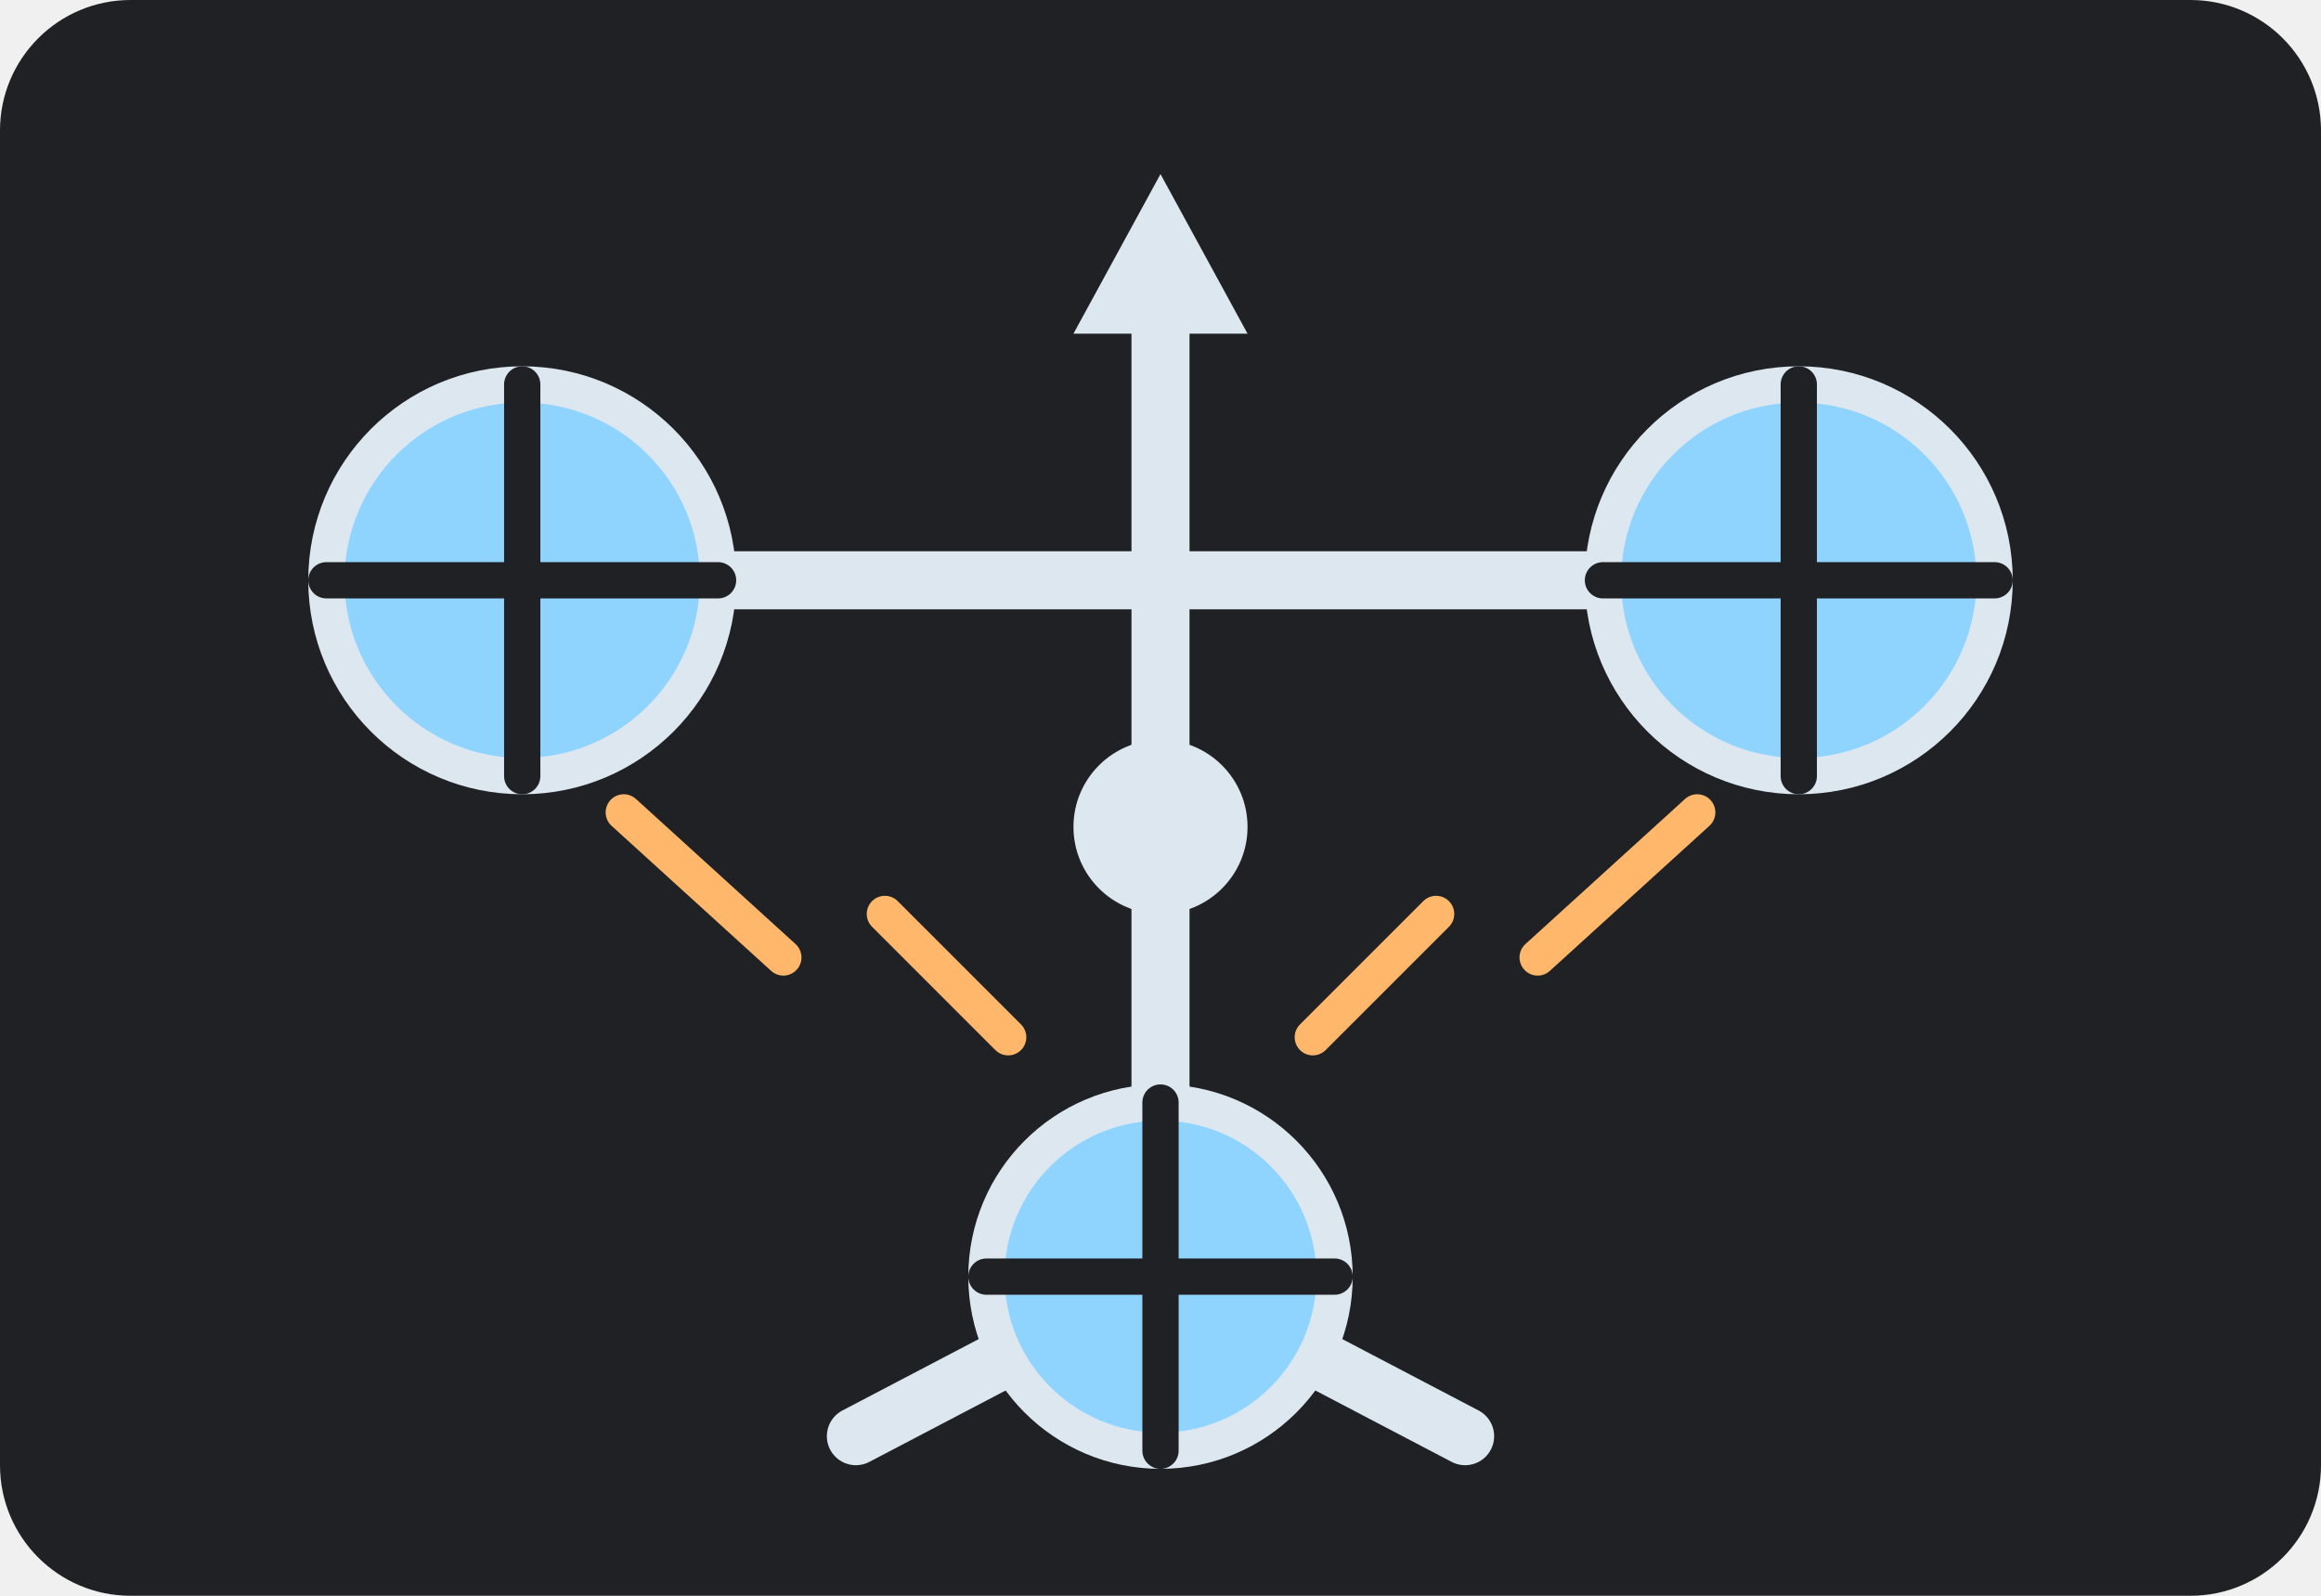
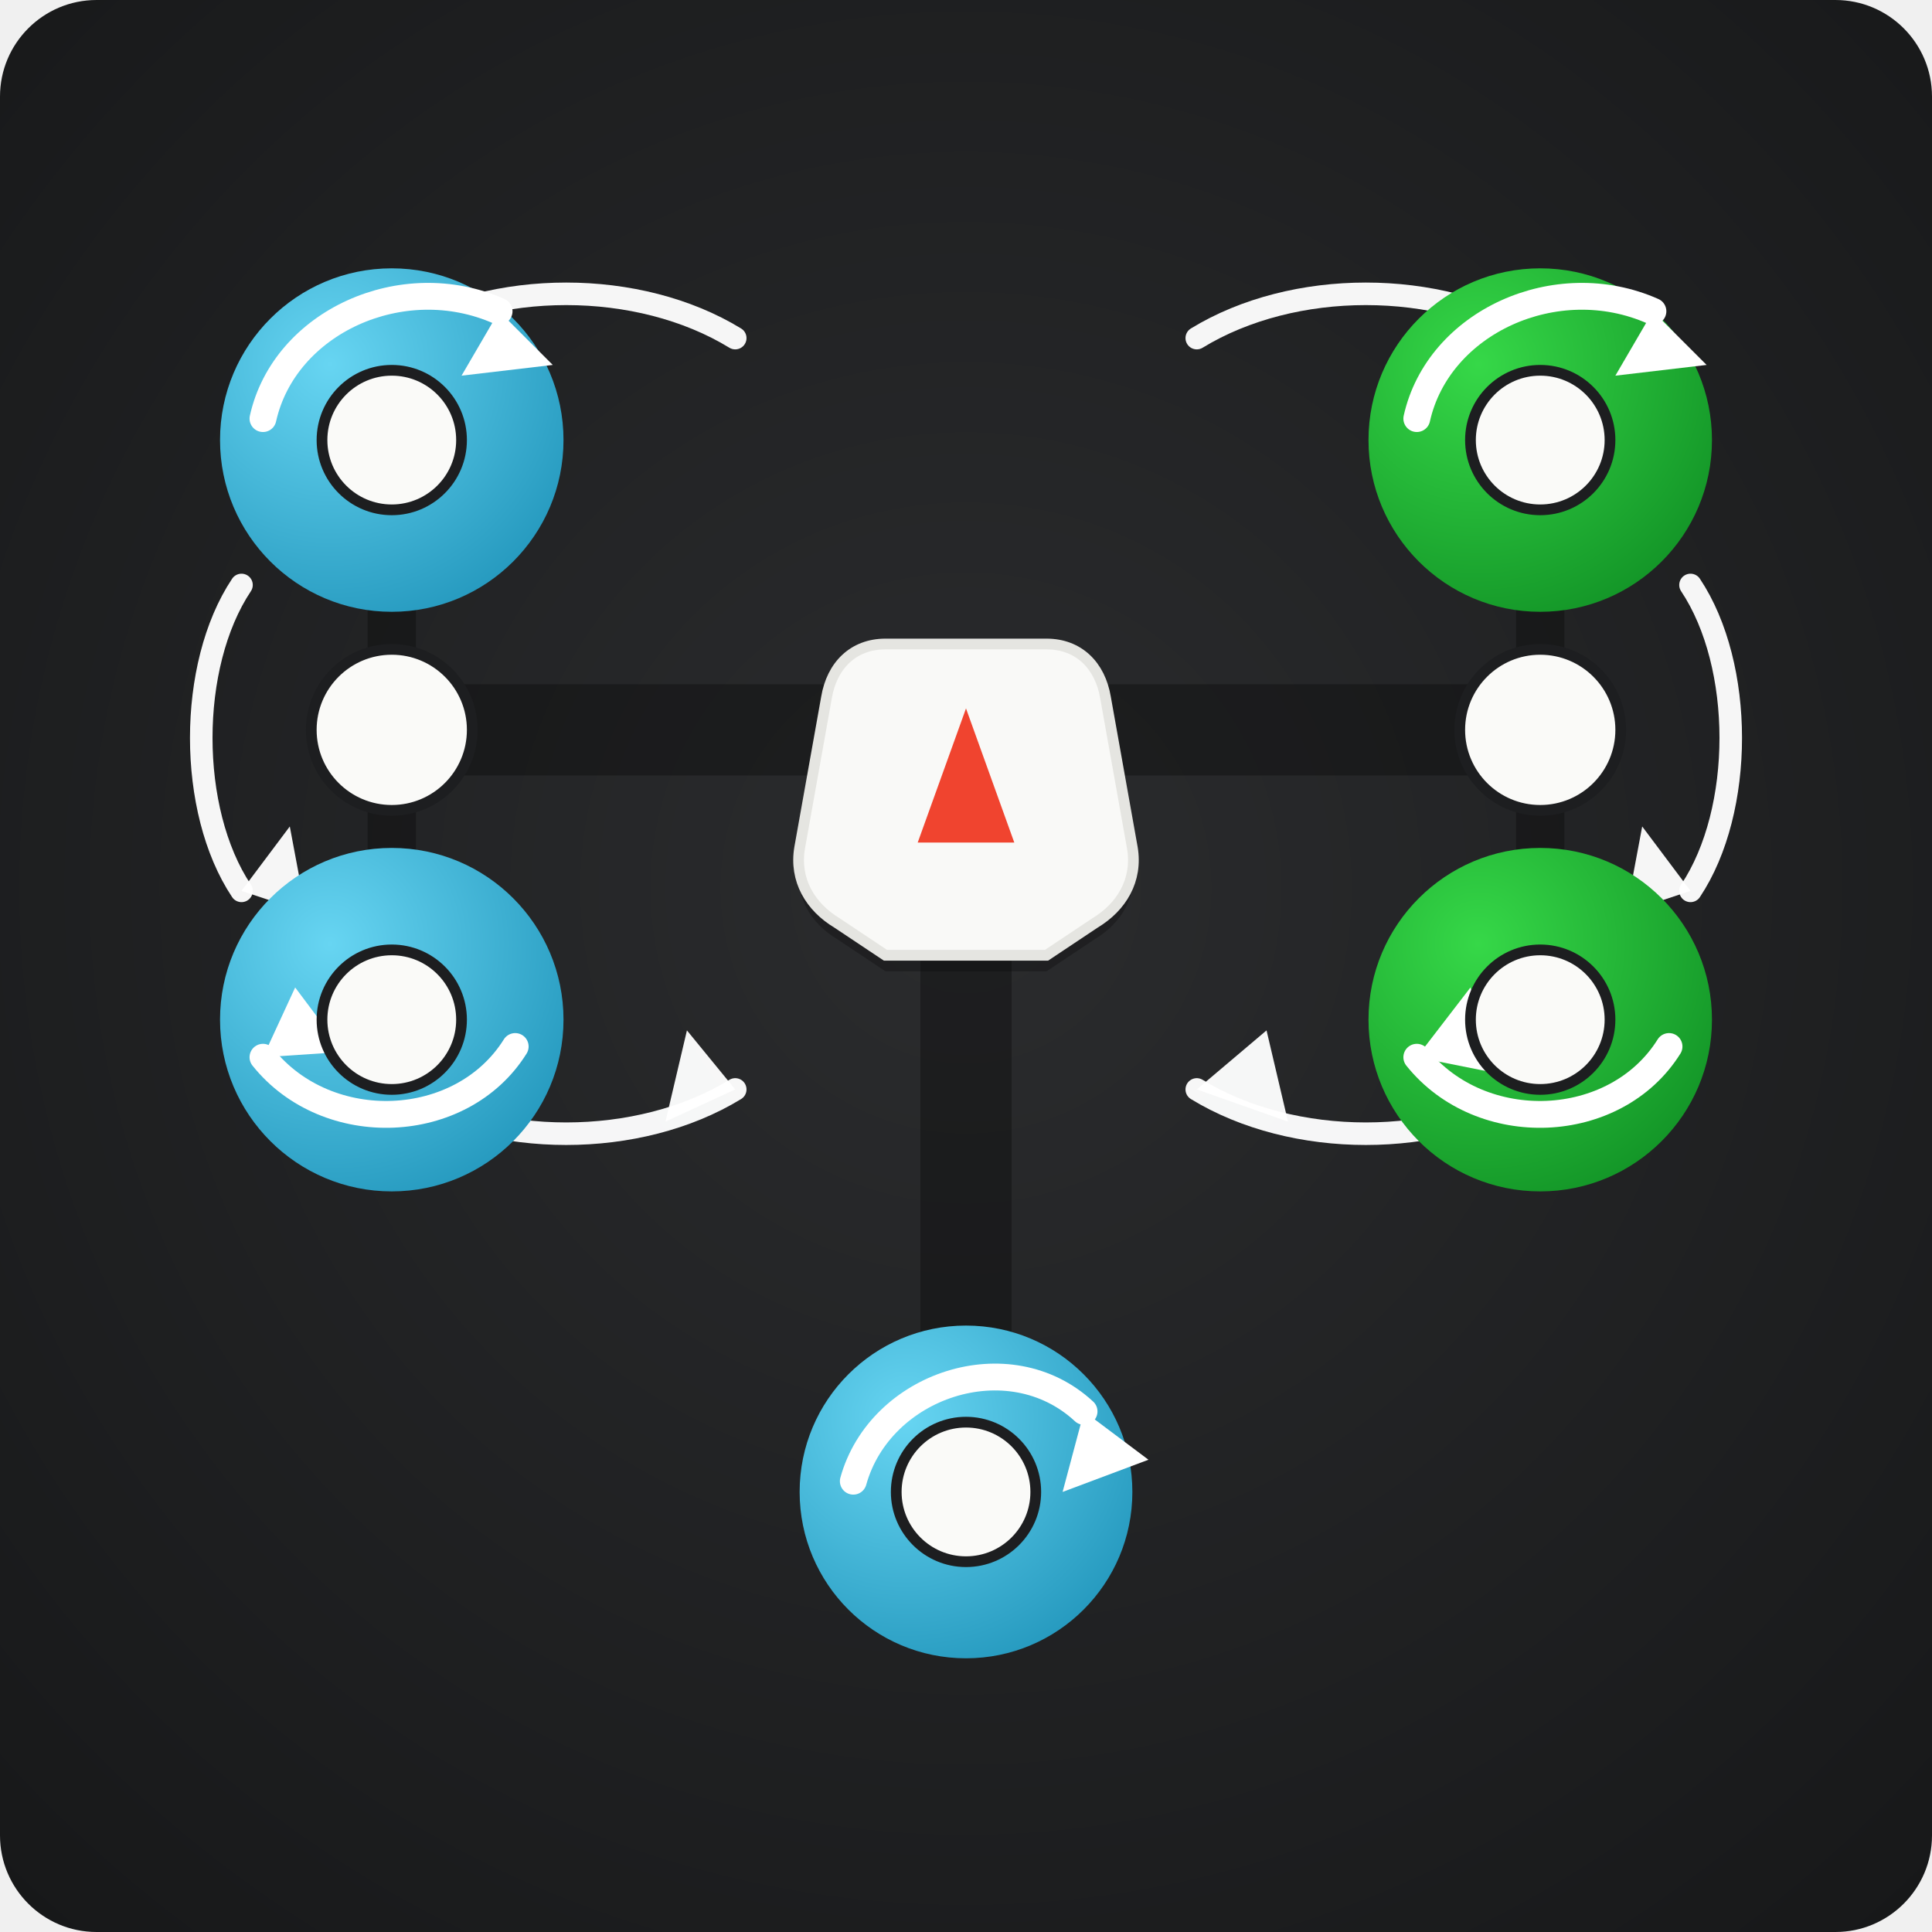
- <svg xmlns="http://www.w3.org/2000/svg" width="320" height="220" viewBox="0 0 320 220" fill="none">
-   <rect width="320" height="220" rx="18" fill="#202124" />
-   <g stroke="#DDE7F0" stroke-width="8" stroke-linecap="round" stroke-linejoin="round">
-     <path d="M160 34V176" />
-     <path d="M72 80H248" />
-     <path d="M160 176L118 198" />
-     <path d="M160 176L202 198" />
+ <svg xmlns="http://www.w3.org/2000/svg" width="360" height="360" viewBox="0 0 360 360" fill="none">
+   <defs>
+     <radialGradient id="bg" cx="50%" cy="46%" r="72%">
+       <stop offset="0" stop-color="#2B2C2E" />
+       <stop offset="1" stop-color="#171819" />
+     </radialGradient>
+     <radialGradient id="blueRotor" cx="32%" cy="28%" r="78%">
+       <stop offset="0" stop-color="#67D5F2" />
+       <stop offset="1" stop-color="#279BC0" />
+     </radialGradient>
+     <radialGradient id="greenRotor" cx="32%" cy="28%" r="78%">
+       <stop offset="0" stop-color="#36D848" />
+       <stop offset="1" stop-color="#149728" />
+     </radialGradient>
+     <linearGradient id="arm" x1="0" y1="0" x2="1" y2="0">
+       <stop offset="0" stop-color="#F9F9F7" />
+       <stop offset="0.5" stop-color="#FFFFFF" />
+       <stop offset="1" stop-color="#E9E9E6" />
+     </linearGradient>
+     <style>
+       .armShadow { stroke: #070707; stroke-width: 17; stroke-linecap: round; opacity: .35; }
+       .arm { stroke: url(#arm); stroke-width: 13; stroke-linecap: round; }
+       .strutShadow { stroke: #070707; stroke-width: 9; stroke-linecap: round; opacity: .35; }
+       .strut { stroke: url(#arm); stroke-width: 6; stroke-linecap: round; }
+       .hub { fill: #FAFAF8; stroke: #1D1E20; stroke-width: 2; }
+       .spin { stroke: #FFFFFF; stroke-width: 5; stroke-linecap: round; }
+       .tilt { stroke: #FFFFFF; stroke-width: 4.2; stroke-linecap: round; opacity: 0.96; }
+     </style>
+   </defs>
+   <rect width="360" height="360" rx="18" fill="url(#bg)" />
+   <g class="tilt" fill="none">
+     <path d="M45 109C35 124 35 151 45 166" />
+     <path d="M315 109C325 124 325 151 315 166" />
+     <path d="M74 63C92 52 119 52 137 63" />
+     <path d="M223 63C241 52 268 52 286 63" />
+     <path d="M74 203C92 214 119 214 137 203" />
+     <path d="M223 203C241 214 268 214 286 203" />
  </g>
-   <g fill="#8FD3FF" stroke="#DDE7F0" stroke-width="5">
-     <circle cx="72" cy="80" r="27" />
-     <circle cx="248" cy="80" r="27" />
-     <circle cx="160" cy="176" r="24" />
+   <g fill="#FFFFFF" opacity="0.96">
+     <path d="M45 166L54 154L57 170Z" />
+     <path d="M315 166L303 170L306 154Z" />
+     <path d="M74 63L87 58L83 74Z" />
+     <path d="M286 63L273 74L269 58Z" />
+     <path d="M137 203L124 209L128 192Z" />
+     <path d="M223 203L236 192L240 209Z" />
  </g>
-   <g stroke="#202124" stroke-width="5" stroke-linecap="round">
-     <path d="M72 53V107" />
-     <path d="M45 80H99" />
-     <path d="M248 53V107" />
-     <path d="M221 80H275" />
-     <path d="M160 152V200" />
-     <path d="M136 176H184" />
+   <g>
+     <path class="armShadow" d="M74 136H286" />
+     <path class="armShadow" d="M180 136V276" />
+     <path class="strutShadow" d="M73 82V190" />
+     <path class="strutShadow" d="M287 82V190" />
+     <path class="arm" d="M74 136H286" />
+     <path class="arm" d="M180 136V276" />
+     <path class="strut" d="M73 82V190" />
+     <path class="strut" d="M287 82V190" />
  </g>
-   <g stroke="#FFB86B" stroke-width="5" stroke-linecap="round" stroke-linejoin="round">
-     <path d="M86 112L108 132" />
-     <path d="M234 112L212 132" />
-     <path d="M139 143L122 126" />
-     <path d="M181 143L198 126" />
+   <g>
+     <path d="M165 120H195C201 120 205 124 206 130L211 158C212 164 209 169 204 172L195 178H165L156 172C151 169 148 164 149 158L154 130C155 124 159 120 165 120Z" fill="#070707" opacity=".3" transform="translate(0 3)" />
+     <path d="M165 120H195C201 120 205 124 206 130L211 158C212 164 209 169 204 172L195 178H165L156 172C151 169 148 164 149 158L154 130C155 124 159 120 165 120Z" fill="#F9F9F7" stroke="#E5E5E1" stroke-width="2" />
+     <path d="M180 132L189 157H171L180 132Z" fill="#F0442F" />
  </g>
-   <g fill="#DDE7F0">
-     <path d="M160 24L172 46H148L160 24Z" />
-     <circle cx="160" cy="114" r="12" />
+   <g>
+     <circle cx="73" cy="82" r="32" fill="url(#blueRotor)" />
+     <circle cx="73" cy="190" r="32" fill="url(#blueRotor)" />
+     <circle cx="287" cy="82" r="32" fill="url(#greenRotor)" />
+     <circle cx="287" cy="190" r="32" fill="url(#greenRotor)" />
+     <circle cx="180" cy="278" r="31" fill="url(#blueRotor)" />
+   </g>
+   <g class="spin" fill="none">
+     <path d="M49 78C53 60 75 50 93 58" />
+     <path d="M96 195C86 211 61 212 49 197" />
+     <path d="M264 78C268 60 290 50 308 58" />
+     <path d="M311 195C301 211 276 212 264 197" />
+     <path d="M159 276C164 258 188 250 202 263" />
+   </g>
+   <g fill="#FFFFFF">
+     <path d="M93 58L86 70L103 68Z" />
+     <path d="M49 197L64 196L55 184Z" />
+     <path d="M308 58L301 70L318 68Z" />
+     <path d="M264 197L274 184L279 200Z" />
+     <path d="M202 263L198 278L214 272Z" />
+   </g>
+   <g>
+     <circle class="hub" cx="73" cy="82" r="13" />
+     <circle class="hub" cx="73" cy="136" r="15" />
+     <circle class="hub" cx="73" cy="190" r="13" />
+     <circle class="hub" cx="287" cy="82" r="13" />
+     <circle class="hub" cx="287" cy="136" r="15" />
+     <circle class="hub" cx="287" cy="190" r="13" />
+     <circle class="hub" cx="180" cy="278" r="13" />
  </g>
</svg>
